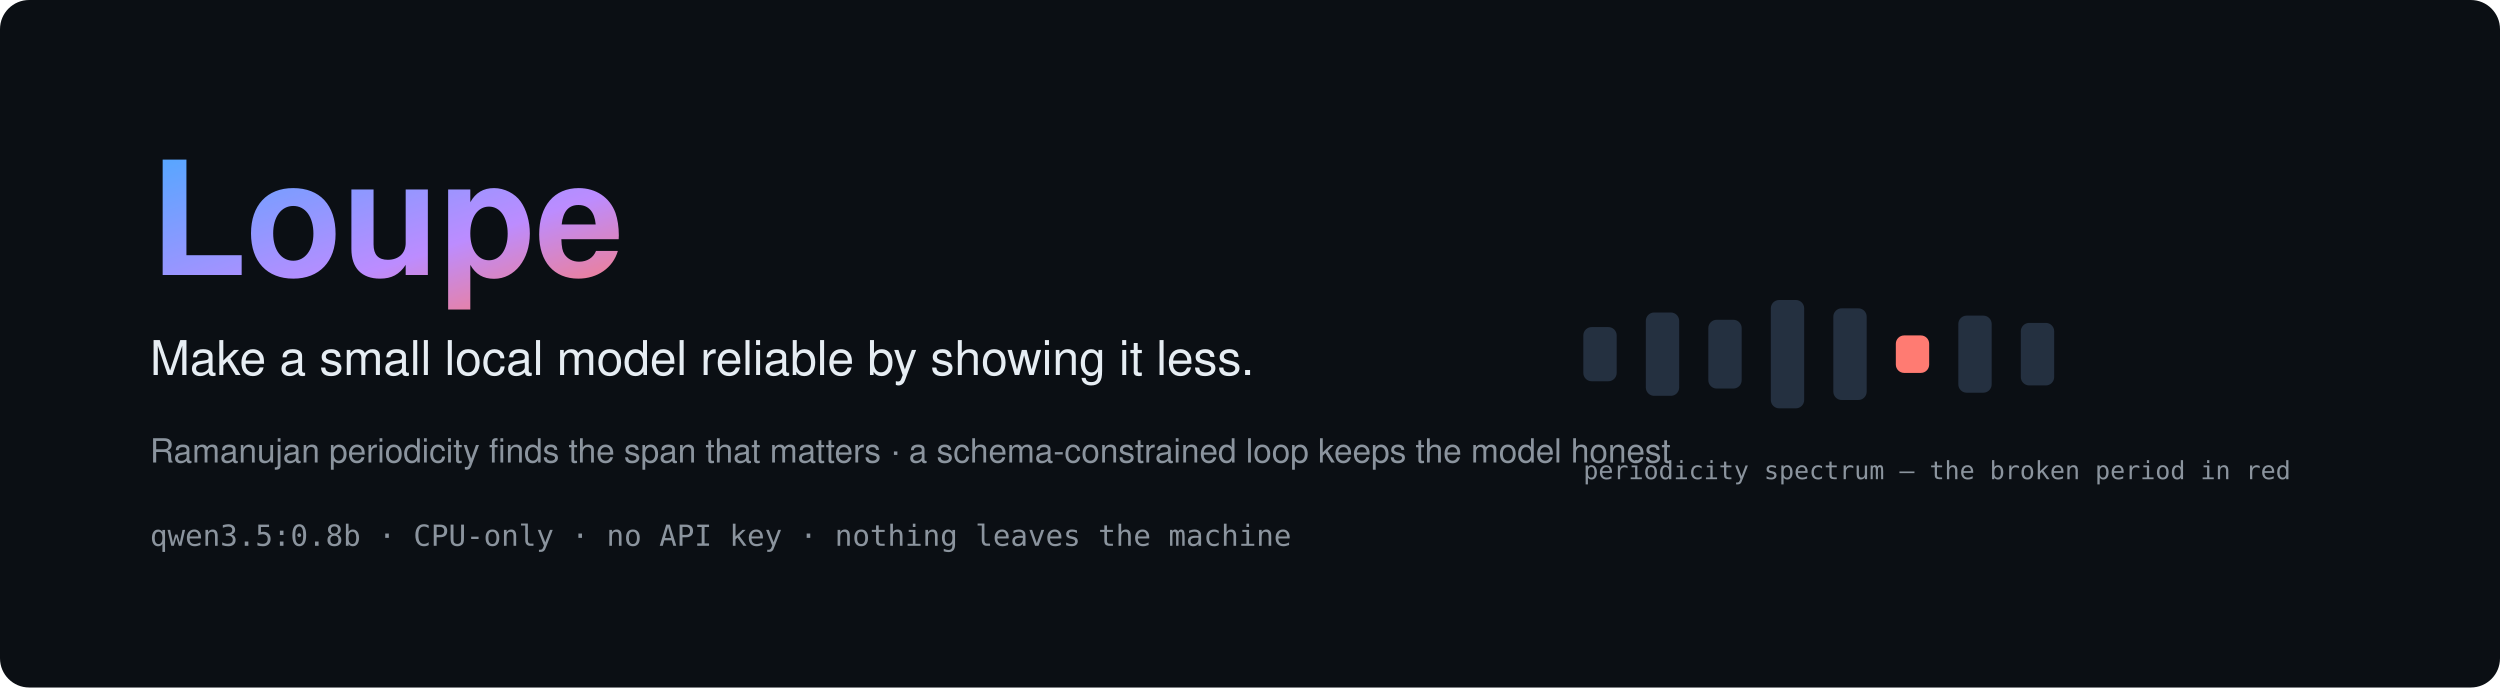
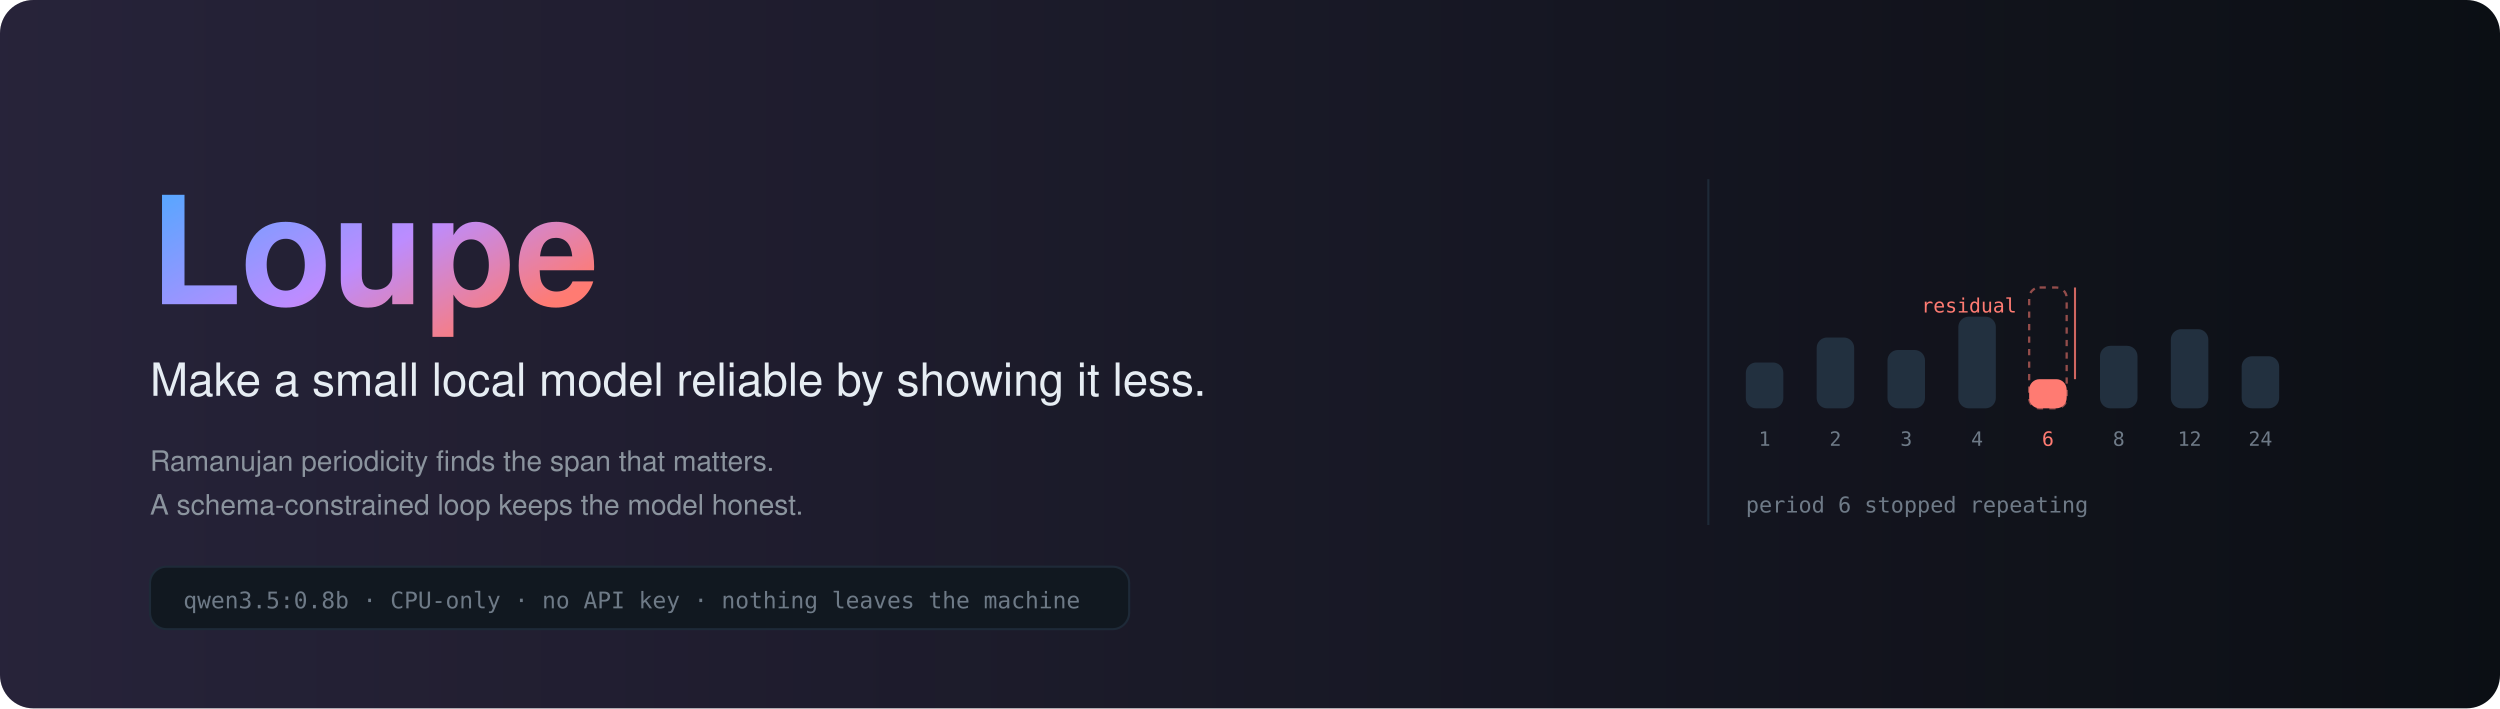
- <svg xmlns="http://www.w3.org/2000/svg" viewBox="0 0 1200 330" width="1200" height="330" font-family="-apple-system,BlinkMacSystemFont,'Segoe UI',Helvetica,Arial,sans-serif">
-   <rect width="1200" height="330" rx="14" fill="#0B0F14" />
+ <svg xmlns="http://www.w3.org/2000/svg" viewBox="0 0 1200 340" width="1200" height="340" font-family="-apple-system,BlinkMacSystemFont,'Segoe UI',Helvetica,Arial,sans-serif">
+   <rect width="1200" height="340" rx="16" fill="#0B0F14" />
  <defs>
-     <linearGradient id="g" x1="0" y1="0" x2="1" y2="1">
+     <linearGradient id="g" x1="0" y1="0" x2="1" y2="0.6">
      <stop offset="0" stop-color="#58A6FF" />
-       <stop offset="0.6" stop-color="#BC8CFF" />
+       <stop offset="0.55" stop-color="#BC8CFF" />
      <stop offset="1" stop-color="#FF7B72" />
    </linearGradient>
+     <linearGradient id="fade" x1="0" y1="0" x2="1" y2="0">
+       <stop offset="0" stop-color="#BC8CFF" stop-opacity="0.16" />
+       <stop offset="1" stop-color="#BC8CFF" stop-opacity="0" />
+     </linearGradient>
  </defs>
-   <text x="72" y="132" font-size="76" font-weight="700" fill="url(#g)">Loupe</text>
-   <text x="72" y="180" font-size="23" fill="#E6EDF3">Make a small local model reliable by showing it less.</text>
-   <text x="72" y="222" font-size="16" fill="#8B949E">Ramanujan periodicity finds the span that matters · a schema-constrained loop keeps the model honest</text>
-   <text x="72" y="262" font-size="14" font-family="ui-monospace,SFMono-Regular,Menlo,monospace" fill="#8B949E">qwen3.5:0.8b  ·  CPU-only  ·  no API key  ·  nothing leaves the machine</text>
-   <rect x="760" y="157.0" width="16" height="26" rx="4" fill="#243040" />
-   <rect x="790" y="150.0" width="16" height="40" rx="4" fill="#243040" />
-   <rect x="820" y="153.5" width="16" height="33" rx="4" fill="#243040" />
-   <rect x="850" y="144.0" width="16" height="52" rx="4" fill="#243040" />
-   <rect x="880" y="148.0" width="16" height="44" rx="4" fill="#243040" />
-   <rect x="910" y="161.0" width="16" height="18" rx="4" fill="#FF7B72" />
-   <rect x="940" y="151.5" width="16" height="37" rx="4" fill="#243040" />
-   <rect x="970" y="155.0" width="16" height="30" rx="4" fill="#243040" />
-   <text x="760" y="230" font-size="12" font-family="ui-monospace,SFMono-Regular,Menlo,monospace" fill="#8B949E">periodicity spectrum — the broken period in red</text>
+   <rect x="0" y="0" width="1200" height="340" rx="16" fill="url(#fade)" />
+   <text x="72" y="146" font-size="72" fill="url(#g)" text-anchor="start" font-weight="700">Loupe</text>
+   <text x="72" y="190" font-size="22" fill="#E6EDF3" text-anchor="start" font-weight="400">Make a small local model reliable by showing it less.</text>
+   <text x="72" y="226" font-size="13.5" fill="#8B949E" text-anchor="start" font-weight="400">Ramanujan periodicity finds the span that matters.</text>
+   <text x="72" y="247" font-size="13.5" fill="#8B949E" text-anchor="start" font-weight="400">A schema-constrained loop keeps the model honest.</text>
+   <rect x="72" y="272" width="470" height="30" rx="8" fill="#111820" stroke="#1E2A38" />
+   <text x="88" y="292" font-size="11" fill="#6E7A87" text-anchor="start" font-weight="400" font-family="ui-monospace,SFMono-Regular,Menlo,monospace">qwen3.5:0.8b · CPU-only · no API key · nothing leaves the machine</text>
+   <line x1="820" y1="86" x2="820" y2="252" stroke="#1E2A38" stroke-width="1" />
+   <rect x="838" y="174" width="18" height="22" rx="5" fill="#22303F" />
+   <text x="847" y="214" font-size="9.5" fill="#6E7A87" text-anchor="middle" font-family="ui-monospace,SFMono-Regular,Menlo,monospace">1</text>
+   <rect x="872" y="162" width="18" height="34" rx="5" fill="#22303F" />
+   <text x="881" y="214" font-size="9.5" fill="#6E7A87" text-anchor="middle" font-family="ui-monospace,SFMono-Regular,Menlo,monospace">2</text>
+   <rect x="906" y="168" width="18" height="28" rx="5" fill="#22303F" />
+   <text x="915" y="214" font-size="9.5" fill="#6E7A87" text-anchor="middle" font-family="ui-monospace,SFMono-Regular,Menlo,monospace">3</text>
+   <rect x="940" y="152" width="18" height="44" rx="5" fill="#22303F" />
+   <text x="949" y="214" font-size="9.5" fill="#6E7A87" text-anchor="middle" font-family="ui-monospace,SFMono-Regular,Menlo,monospace">4</text>
+   <rect x="974" y="138" width="18" height="58" rx="5" fill="none" stroke="#FF7B72" stroke-width="1.1" stroke-dasharray="3 3" opacity="0.55" />
+   <rect x="974" y="182" width="18" height="14" rx="5" fill="#FF7B72" />
+   <line x1="996" y1="138" x2="996" y2="182" stroke="#FF7B72" stroke-width="1" opacity="0.8" />
+   <text x="968" y="150" font-size="9.5" fill="#FF7B72" text-anchor="end" font-family="ui-monospace,SFMono-Regular,Menlo,monospace">residual</text>
+   <text x="983" y="214" font-size="9.5" fill="#FF7B72" text-anchor="middle" font-family="ui-monospace,SFMono-Regular,Menlo,monospace">6</text>
+   <rect x="1008" y="166" width="18" height="30" rx="5" fill="#22303F" />
+   <text x="1017" y="214" font-size="9.5" fill="#6E7A87" text-anchor="middle" font-family="ui-monospace,SFMono-Regular,Menlo,monospace">8</text>
+   <rect x="1042" y="158" width="18" height="38" rx="5" fill="#22303F" />
+   <text x="1051" y="214" font-size="9.5" fill="#6E7A87" text-anchor="middle" font-family="ui-monospace,SFMono-Regular,Menlo,monospace">12</text>
+   <rect x="1076" y="171" width="18" height="25" rx="5" fill="#22303F" />
+   <text x="1085" y="214" font-size="9.5" fill="#6E7A87" text-anchor="middle" font-family="ui-monospace,SFMono-Regular,Menlo,monospace">24</text>
+   <text x="838" y="246" font-size="10.5" fill="#6E7A87" text-anchor="start" font-weight="400" font-family="ui-monospace,SFMono-Regular,Menlo,monospace">period 6 stopped repeating</text>
</svg>
